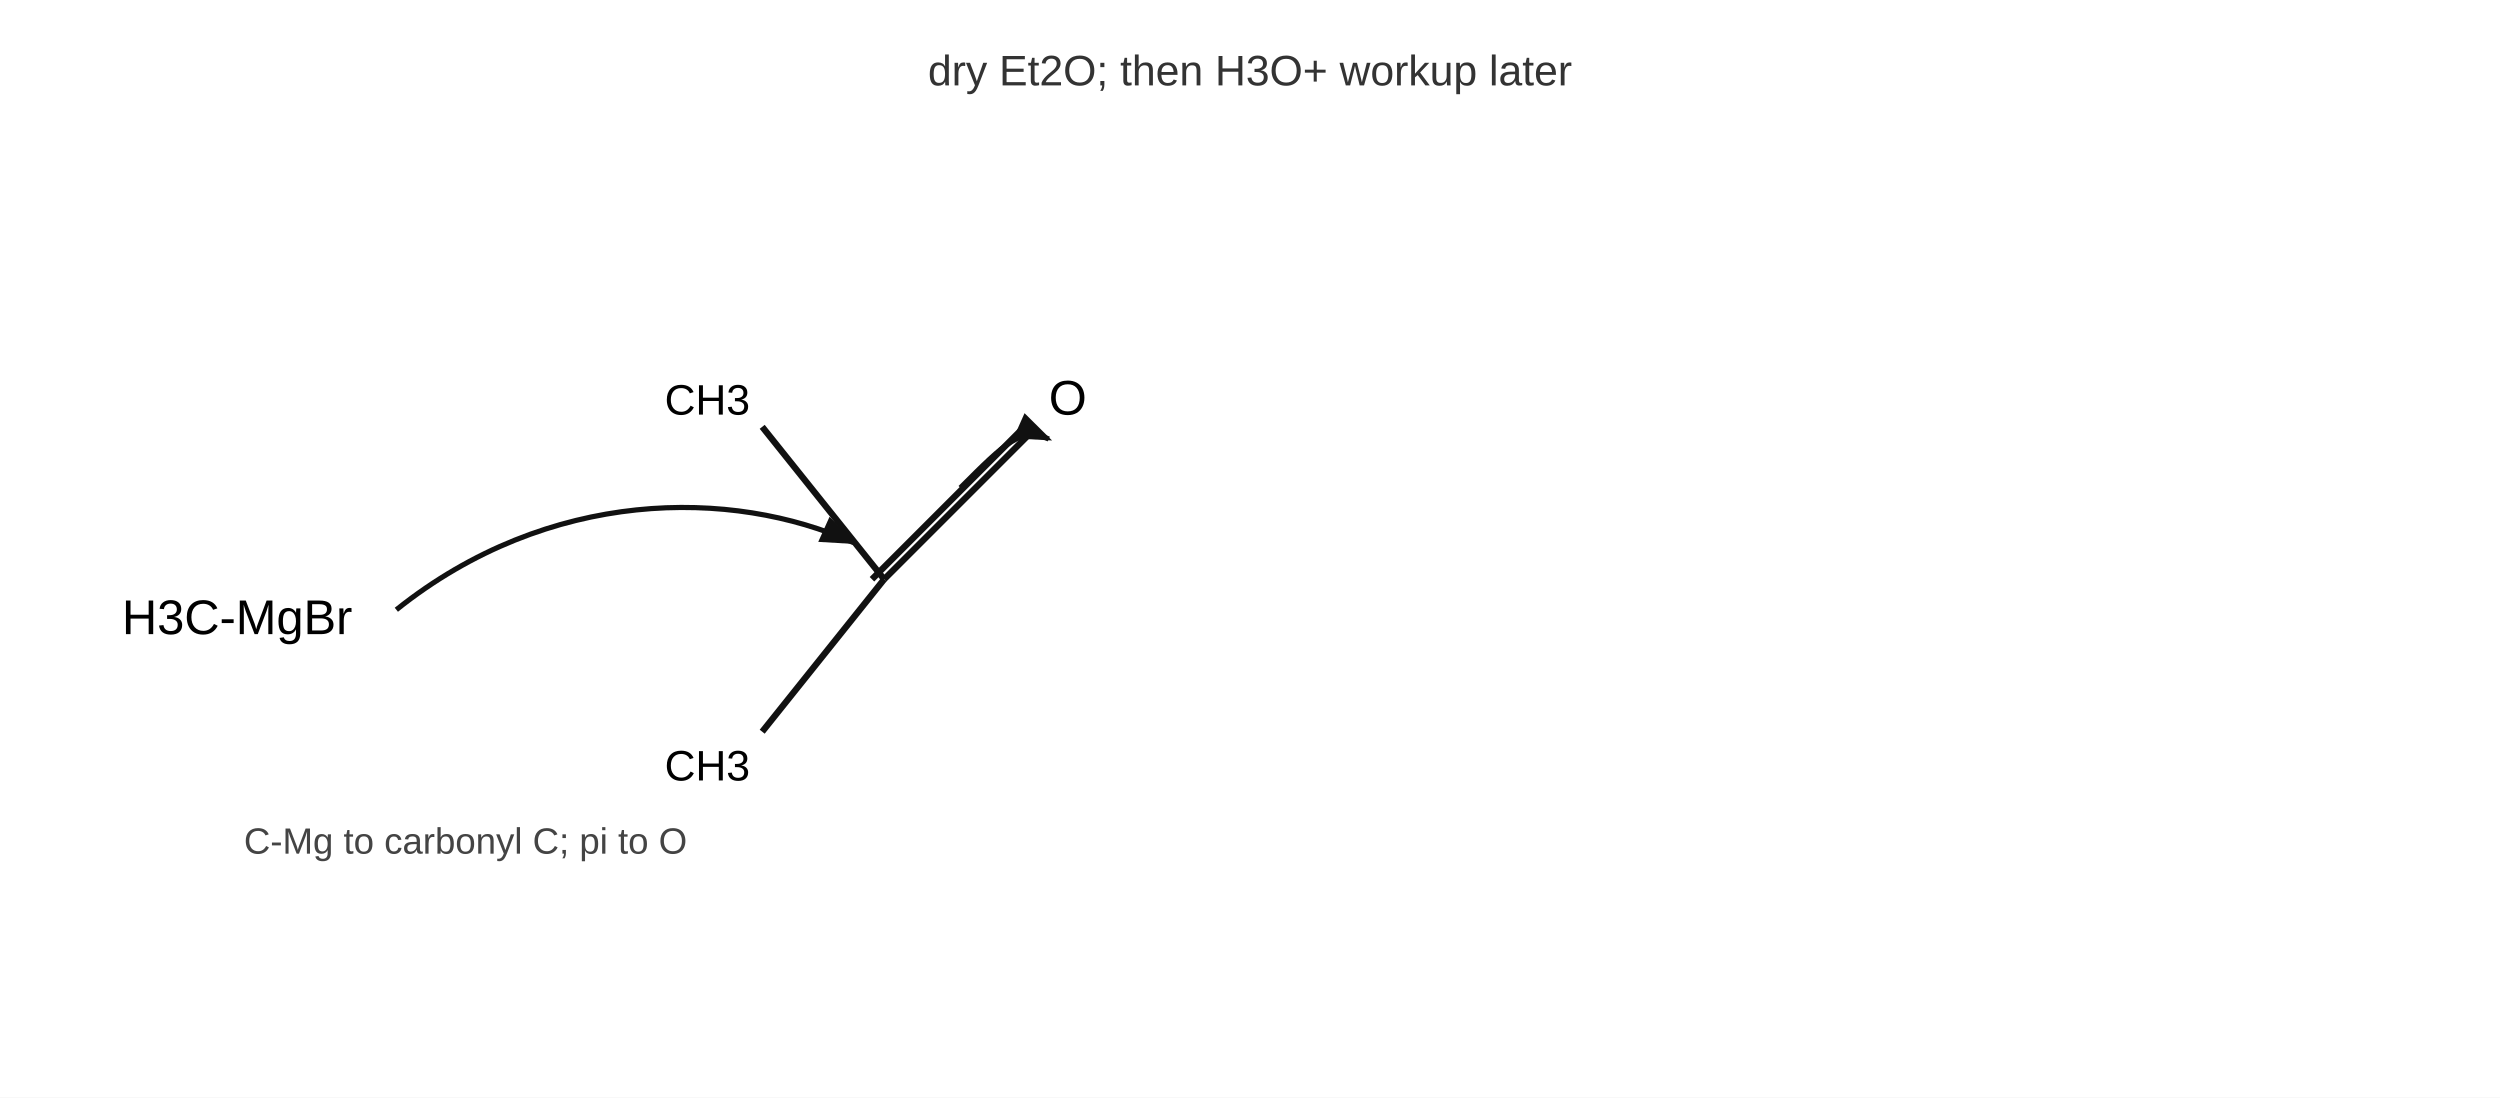
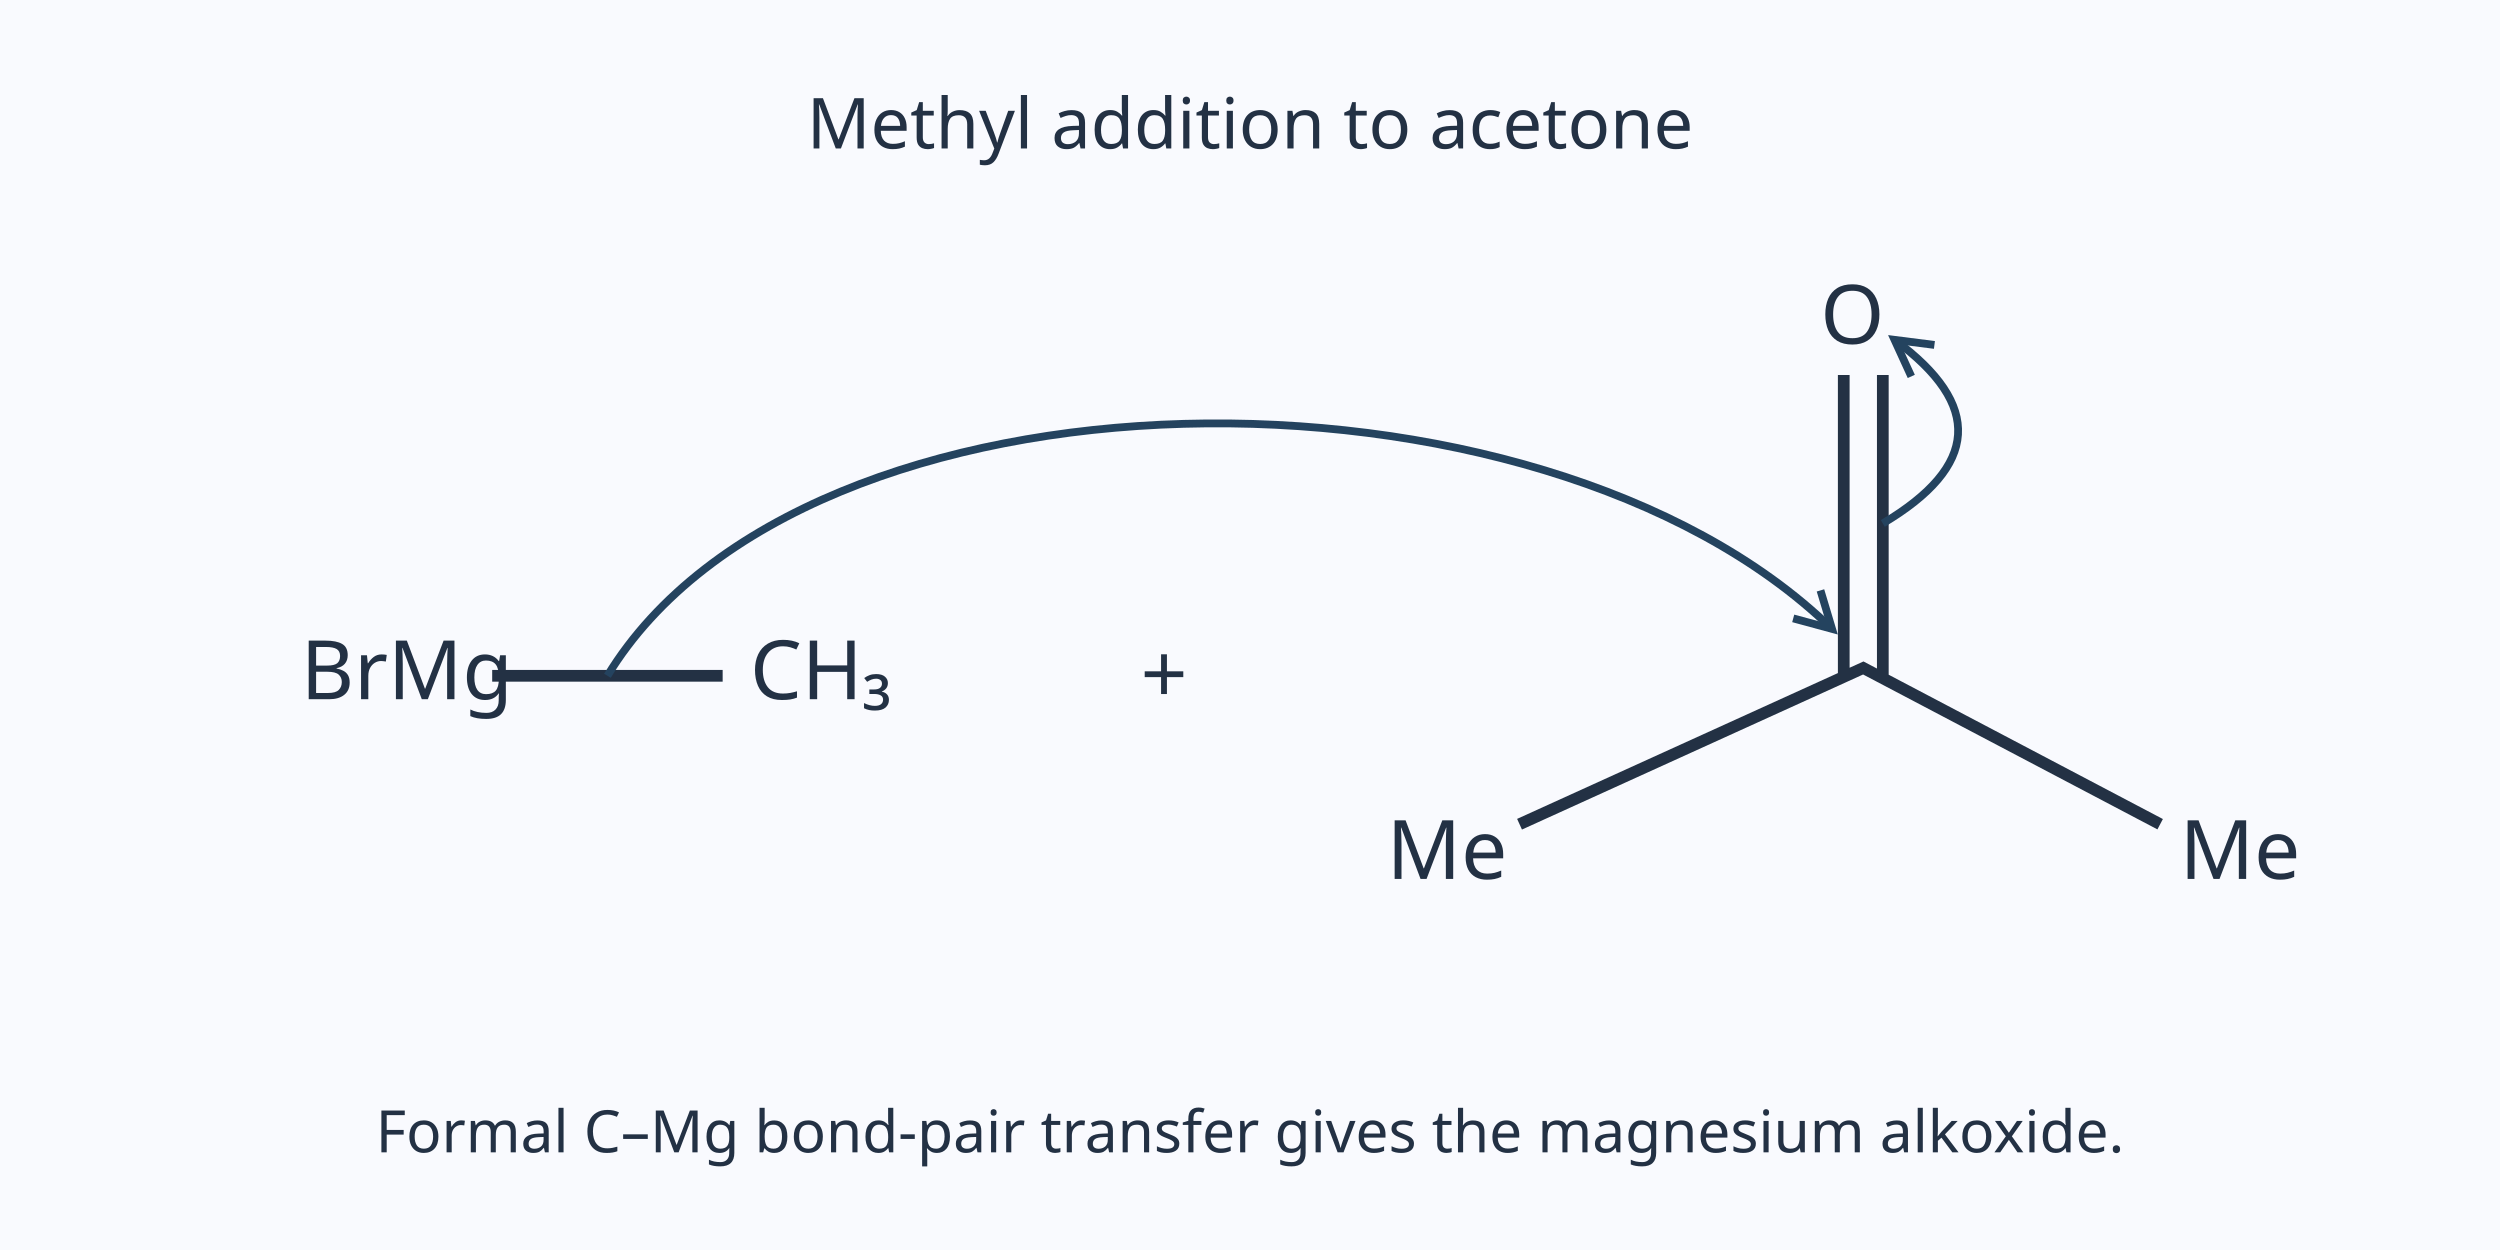
- <svg xmlns="http://www.w3.org/2000/svg" viewBox="0 0 820 360" width="820" height="360" role="img">
+ <svg xmlns="http://www.w3.org/2000/svg" viewBox="0 0 640 320" role="img">
  <defs>
-     <marker id="electron-arrow" viewBox="0 0 10 10" refX="9" refY="5" markerWidth="7" markerHeight="7" orient="auto">
-       <path d="M 0 1.2 L 10 5 L 0 8.8 Z" fill="#111111" />
-     </marker>
-     <marker id="fishhook" viewBox="0 0 10 10" refX="9" refY="5" markerWidth="7" markerHeight="7" orient="auto">
-       <path d="M 0 2 L 10 5 L 0 5 Z" fill="#111111" />
+     <marker id="electron-arrow" markerUnits="userSpaceOnUse" markerWidth="12" markerHeight="12" refX="10" refY="6" orient="auto">
+       <path d="M 1 1 L 10 6 L 1 11" fill="none" stroke="#24435F" stroke-width="2" />
    </marker>
  </defs>
-   <rect x="0" y="0" width="820" height="360" fill="#ffffff" />
-   <g id="conditions">
-     <text x="410" y="28" text-anchor="middle" font-family="Arial, Helvetica, sans-serif" font-size="14" fill="#333333">dry Et2O; then H3O+ workup later</text>
-   </g>
-   <g id="reactants">
-     <text x="40" y="208" font-family="Arial, Helvetica, sans-serif" font-size="16">H3C-MgBr</text>
-     <line x1="250" y1="140" x2="290" y2="190" stroke="#111" stroke-width="2.1" />
-     <line x1="250" y1="240" x2="290" y2="190" stroke="#111" stroke-width="2.1" />
-     <line x1="290" y1="190" x2="340" y2="140" stroke="#111" stroke-width="2.1" />
-     <line x1="286" y1="190" x2="336" y2="140" stroke="#111" stroke-width="2.1" />
-     <text x="344" y="136" font-family="Arial, Helvetica, sans-serif" font-size="16">O</text>
-     <text x="218" y="136" font-family="Arial, Helvetica, sans-serif" font-size="14">CH3</text>
-     <text x="218" y="256" font-family="Arial, Helvetica, sans-serif" font-size="14">CH3</text>
-   </g>
-   <g id="electron-arrows">
-     <path d="M 130 200 C 180 160 240 160 280 178" fill="none" stroke="#111" stroke-width="1.7" marker-end="url(#electron-arrow)" />
-     <path d="M 315 160 C 330 145 335 140 344 144" fill="none" stroke="#111" stroke-width="1.7" marker-end="url(#electron-arrow)" />
-   </g>
-   <g id="labels">
-     <text x="80" y="280" font-family="Arial, Helvetica, sans-serif" font-size="12" fill="#444">C-Mg to carbonyl C; pi to O</text>
+   <rect width="640" height="320" fill="#F9FAFE" />
+   <g id="reactants" font-family="sans-serif" font-size="21" fill="#233144">
+     <text x="320" y="38" text-anchor="middle" font-size="18">Methyl addition to acetone</text>
+     <text x="77" y="179">BrMg</text>
+     <text x="192" y="179">CH₃</text>
+     <text x="292" y="180">+</text>
+     <text x="355" y="225">Me</text>
+     <text x="466" y="88">O</text>
+     <text x="558" y="225">Me</text>
+     <path d="M 126 173 H 185 M 389 211 L 477 171 L 553 211 M 472 173 V 96 M 482 173 V 96" fill="none" stroke="#233144" stroke-width="3" />
+     <g id="electron-arrows" fill="none" stroke="#24435F" stroke-width="2">
+       <path d="M 155.5 173 C 206 90 394 88 469 161" marker-end="url(#electron-arrow)" />
+       <path d="M 482 134 Q 519 112 485 87" marker-end="url(#electron-arrow)" />
+     </g>
+     <text x="320" y="295" text-anchor="middle" font-size="15">Formal C–Mg bond-pair transfer gives the magnesium alkoxide.</text>
  </g>
</svg>
